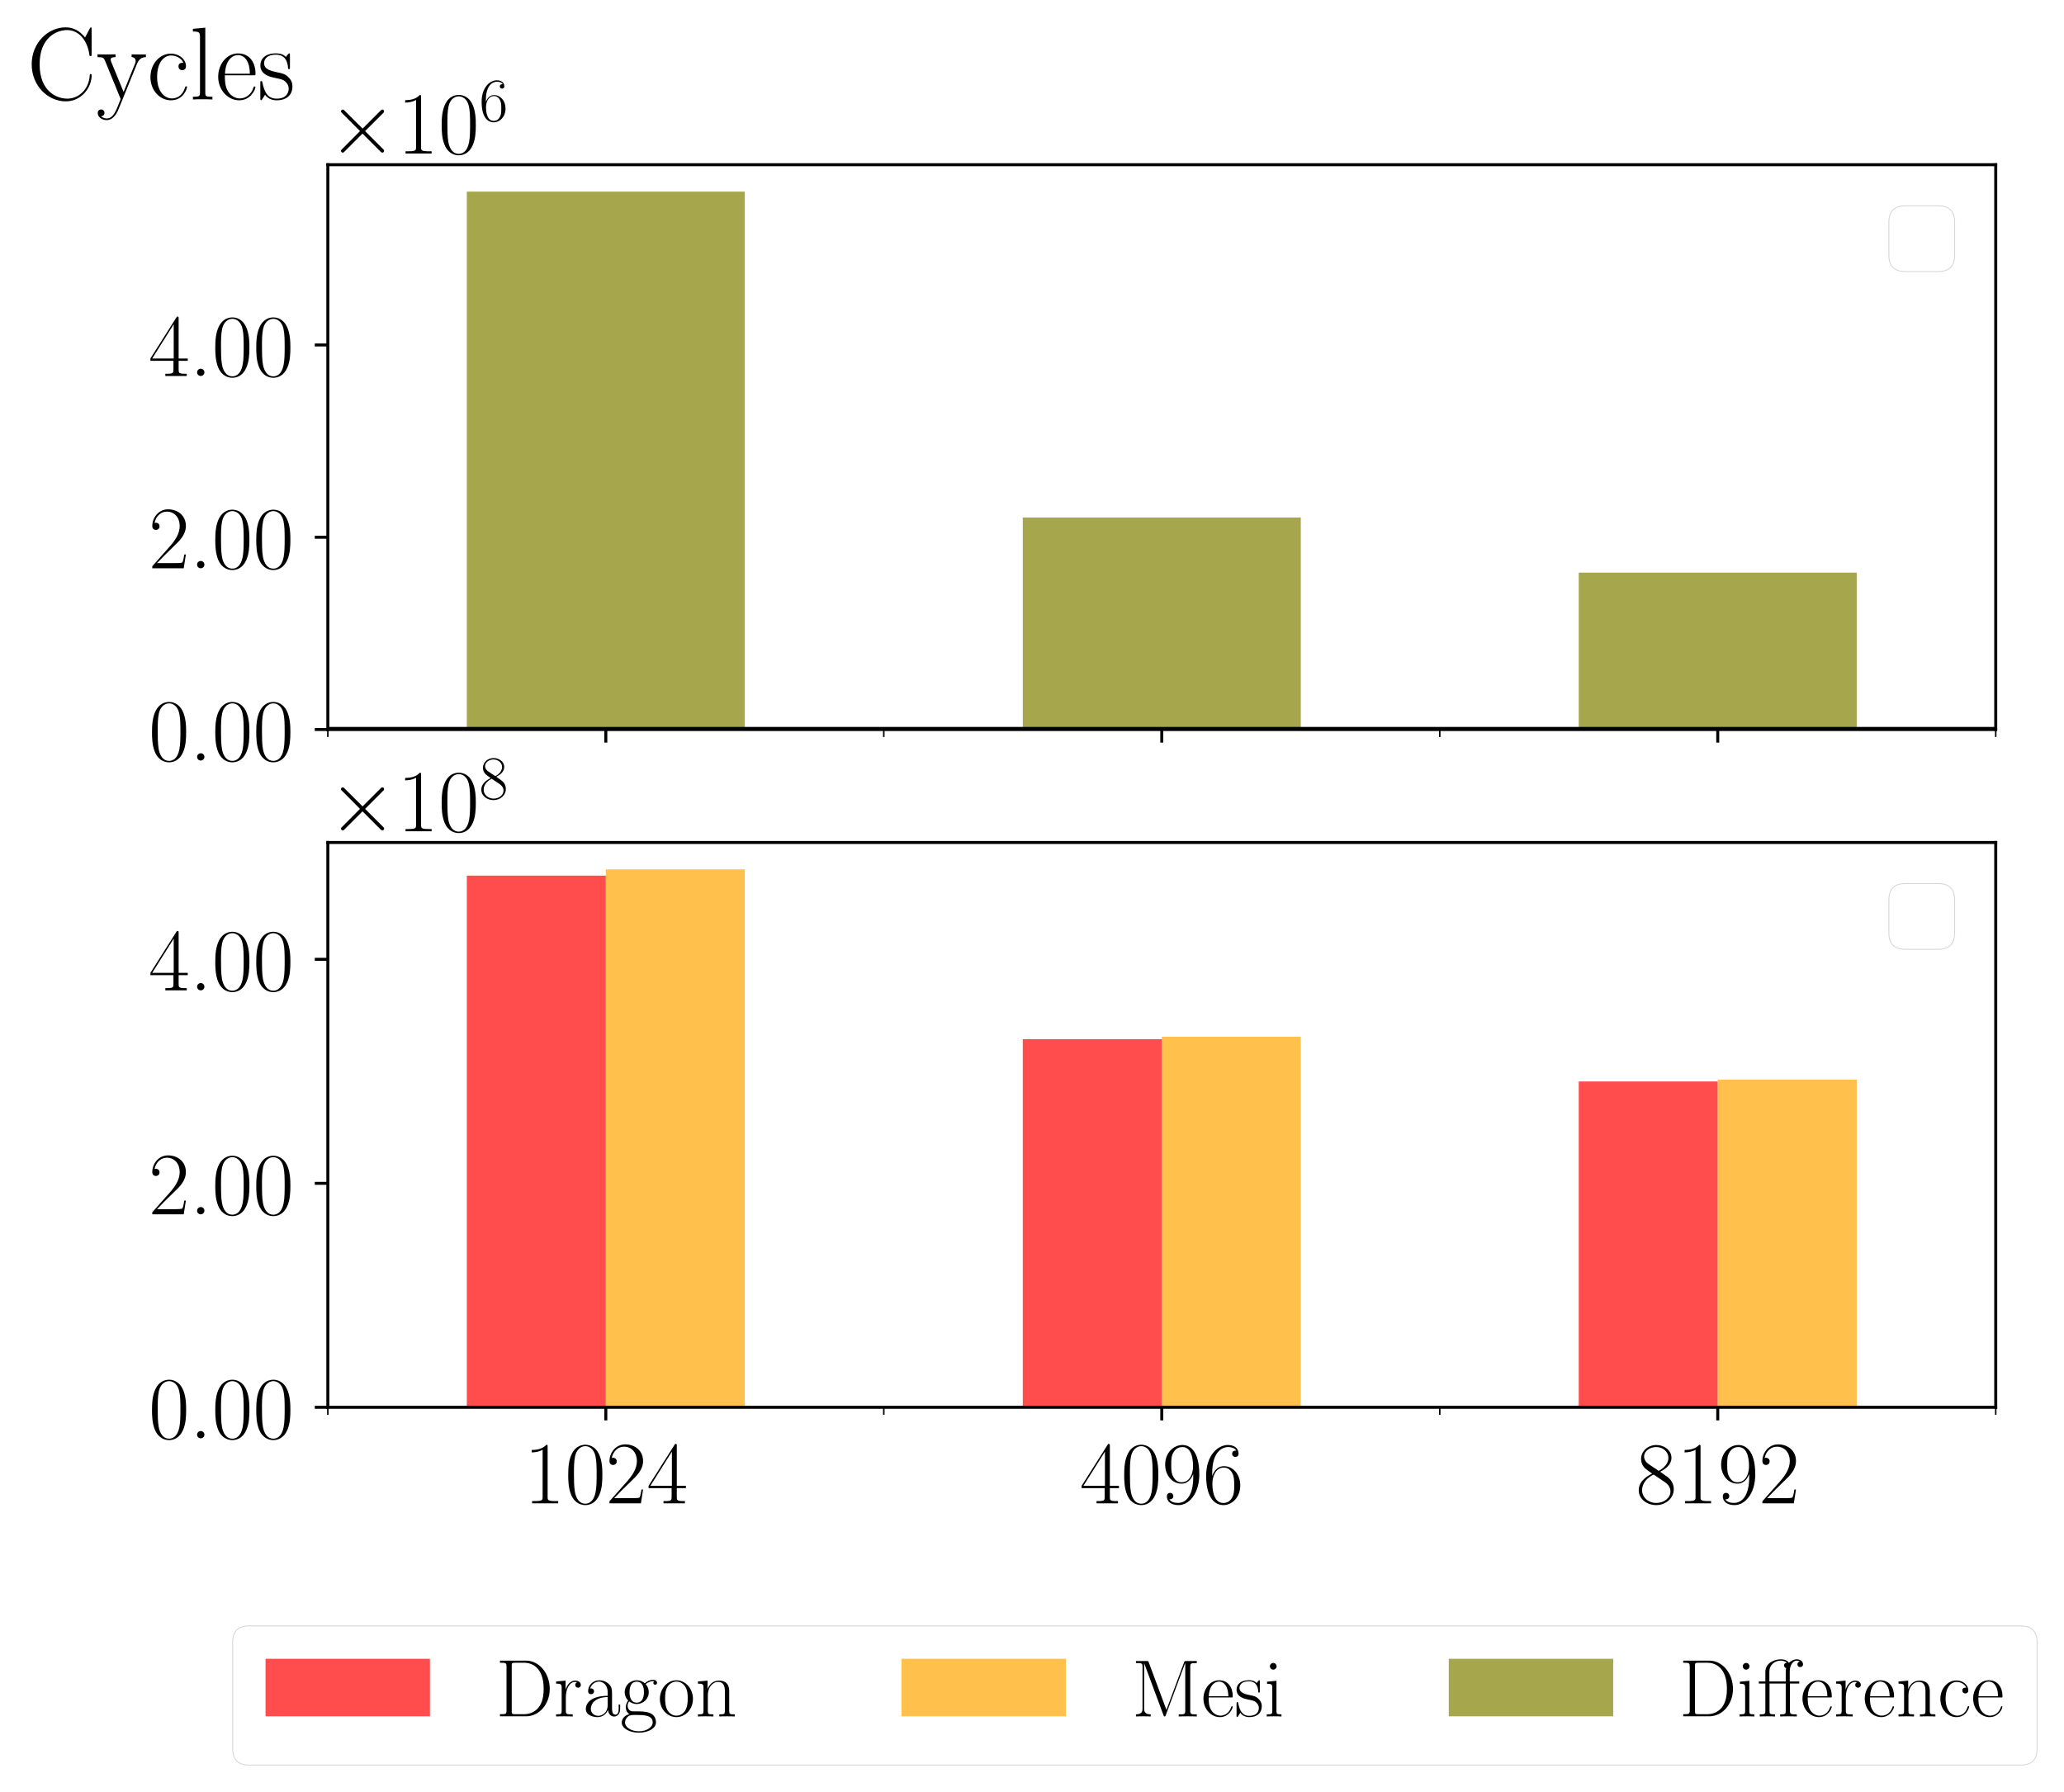
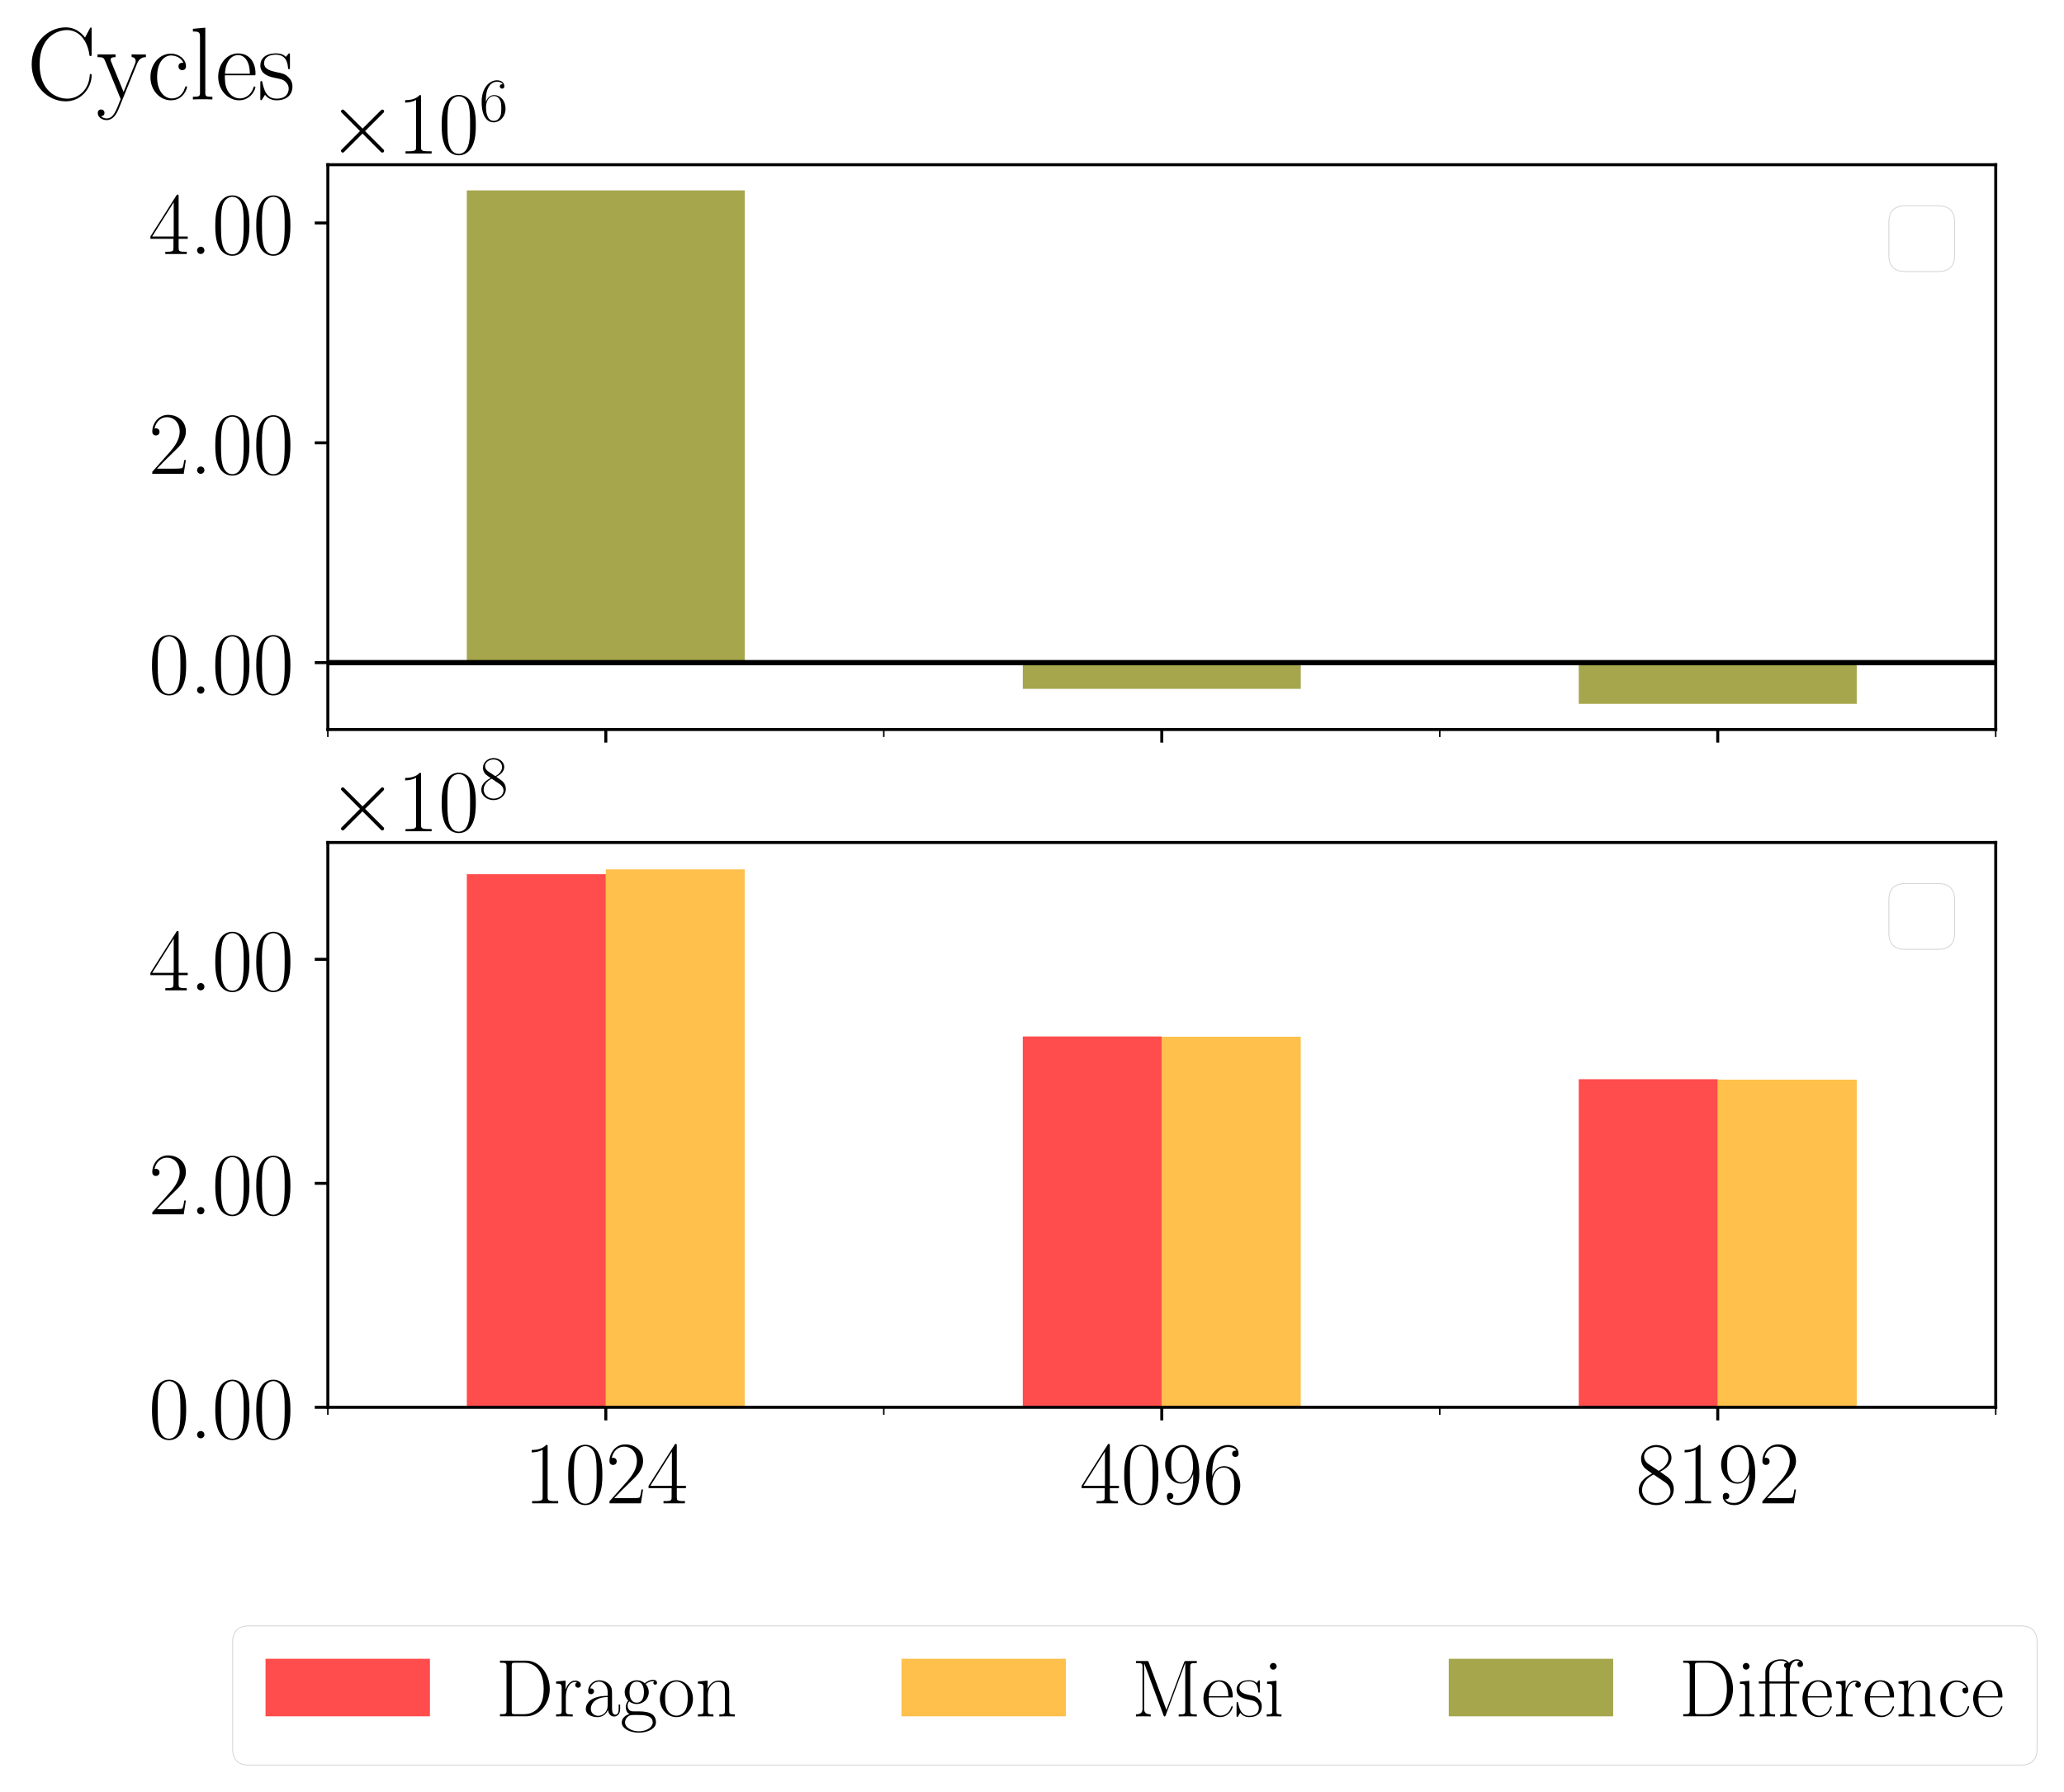
<svg xmlns="http://www.w3.org/2000/svg" xmlns:xlink="http://www.w3.org/1999/xlink" width="552.416pt" height="479.717pt" viewBox="0 0 552.416 479.717" version="1.1">
  <defs>
    <style type="text/css">*{stroke-linejoin: round; stroke-linecap: butt}</style>
  </defs>
  <g id="figure_1">
    <g id="patch_1">
      <path d="M 0 479.717  L 552.416 479.717  L 552.416 0  L 0 0  z " style="fill: #ffffff" />
    </g>
    <g id="axes_1">
      <g id="patch_2">
        <path d="M 87.743 195.294  L 534.143 195.294  L 534.143 44.094  L 87.743 44.094  z " style="fill: #ffffff" />
      </g>
      <g id="patch_3">
-         <path d="M 124.943 195.294  L 199.343 195.294  L 199.343 51.294  L 124.943 51.294  z " clip-path="url(#p1fa422c3d5)" style="fill: #808000; opacity: 0.7" />
+         <path d="M 124.943 177.388  L 199.343 177.388  L 199.343 50.966  L 124.943 50.966  z " clip-path="url(#p6aebdc18ae)" style="fill: #808000; opacity: 0.7" />
      </g>
      <g id="patch_4">
-         <path d="M 273.743 195.294  L 348.143 195.294  L 348.143 138.545  L 273.743 138.545  z " clip-path="url(#p1fa422c3d5)" style="fill: #808000; opacity: 0.7" />
+         <path d="M 273.743 177.388  L 348.143 177.388  L 348.143 184.404  L 273.743 184.404  z " clip-path="url(#p6aebdc18ae)" style="fill: #808000; opacity: 0.7" />
      </g>
      <g id="patch_5">
-         <path d="M 422.543 195.294  L 496.943 195.294  L 496.943 153.293  L 422.543 153.293  z " clip-path="url(#p1fa422c3d5)" style="fill: #808000; opacity: 0.7" />
+         <path d="M 422.543 177.388  L 496.943 177.388  L 496.943 188.421  L 422.543 188.421  z " clip-path="url(#p6aebdc18ae)" style="fill: #808000; opacity: 0.7" />
      </g>
      <g id="matplotlib.axis_1">
        <g id="xtick_1">
          <g id="line2d_1">
            <defs>
-               <path id="m0b8cc47522" d="M 0 0  L 0 3.5  " style="stroke: #000000; stroke-width: 0.8" />
+               <path id="mb12eac4c81" d="M 0 0  L 0 3.5  " style="stroke: #000000; stroke-width: 0.8" />
            </defs>
            <g>
-               <use xlink:href="#m0b8cc47522" x="162.143" y="195.294" style="stroke: #000000; stroke-width: 0.8" />
+               <use xlink:href="#mb12eac4c81" x="162.143" y="195.294" style="stroke: #000000; stroke-width: 0.8" />
            </g>
          </g>
        </g>
        <g id="xtick_2">
          <g id="line2d_2">
            <g>
-               <use xlink:href="#m0b8cc47522" x="310.943" y="195.294" style="stroke: #000000; stroke-width: 0.8" />
+               <use xlink:href="#mb12eac4c81" x="310.943" y="195.294" style="stroke: #000000; stroke-width: 0.8" />
            </g>
          </g>
        </g>
        <g id="xtick_3">
          <g id="line2d_3">
            <g>
-               <use xlink:href="#m0b8cc47522" x="459.743" y="195.294" style="stroke: #000000; stroke-width: 0.8" />
+               <use xlink:href="#mb12eac4c81" x="459.743" y="195.294" style="stroke: #000000; stroke-width: 0.8" />
            </g>
          </g>
        </g>
        <g id="xtick_4">
          <g id="line2d_4">
            <defs>
-               <path id="mc7b2e8ed2b" d="M 0 0  L 0 2  " style="stroke: #000000; stroke-width: 0.4" />
+               <path id="mfd53635448" d="M 0 0  L 0 2  " style="stroke: #000000; stroke-width: 0.4" />
            </defs>
            <g>
-               <use xlink:href="#mc7b2e8ed2b" x="87.743" y="195.294" style="stroke: #000000; stroke-width: 0.4" />
+               <use xlink:href="#mfd53635448" x="87.743" y="195.294" style="stroke: #000000; stroke-width: 0.4" />
            </g>
          </g>
        </g>
        <g id="xtick_5">
          <g id="line2d_5">
            <g>
-               <use xlink:href="#mc7b2e8ed2b" x="236.543" y="195.294" style="stroke: #000000; stroke-width: 0.4" />
+               <use xlink:href="#mfd53635448" x="236.543" y="195.294" style="stroke: #000000; stroke-width: 0.4" />
            </g>
          </g>
        </g>
        <g id="xtick_6">
          <g id="line2d_6">
            <g>
-               <use xlink:href="#mc7b2e8ed2b" x="385.343" y="195.294" style="stroke: #000000; stroke-width: 0.4" />
+               <use xlink:href="#mfd53635448" x="385.343" y="195.294" style="stroke: #000000; stroke-width: 0.4" />
            </g>
          </g>
        </g>
        <g id="xtick_7">
          <g id="line2d_7">
            <g>
-               <use xlink:href="#mc7b2e8ed2b" x="534.143" y="195.294" style="stroke: #000000; stroke-width: 0.4" />
+               <use xlink:href="#mfd53635448" x="534.143" y="195.294" style="stroke: #000000; stroke-width: 0.4" />
            </g>
          </g>
        </g>
      </g>
      <g id="matplotlib.axis_2">
        <g id="ytick_1">
          <g id="line2d_8">
            <defs>
-               <path id="m616d4e0078" d="M 0 0  L -3.5 0  " style="stroke: #000000; stroke-width: 0.8" />
+               <path id="maf682ff4fd" d="M 0 0  L -3.5 0  " style="stroke: #000000; stroke-width: 0.8" />
            </defs>
            <g>
-               <use xlink:href="#m616d4e0078" x="87.743" y="195.294" style="stroke: #000000; stroke-width: 0.8" />
+               <use xlink:href="#maf682ff4fd" x="87.743" y="177.388" style="stroke: #000000; stroke-width: 0.8" />
            </g>
          </g>
          <g id="text_1">
-             <g transform="translate(39.77631 203.5959)scale(0.24 -0.24)">
+             <g transform="translate(39.77631 185.6899)scale(0.24 -0.24)">
              <defs>
                <path id="CMR17-30" d="M 2688 2025  C 2688 2416 2682 3080 2413 3591  C 2176 4039 1798 4198 1466 4198  C 1158 4198 768 4058 525 3597  C 269 3118 243 2524 243 2025  C 243 1661 250 1106 448 619  C 723 -39 1216 -128 1466 -128  C 1760 -128 2208 -7 2470 600  C 2662 1042 2688 1559 2688 2025  z M 1466 -26  C 1056 -26 813 325 723 812  C 653 1188 653 1738 653 2096  C 653 2588 653 2997 736 3387  C 858 3929 1216 4096 1466 4096  C 1728 4096 2067 3923 2189 3400  C 2272 3036 2278 2607 2278 2096  C 2278 1680 2278 1169 2202 792  C 2067 95 1690 -26 1466 -26  z " transform="scale(0.015625)" />
                <path id="CMR17-2e" d="M 1062 261  C 1062 420 934 522 800 522  C 672 522 538 420 538 261  C 538 102 666 0 800 0  C 928 0 1062 102 1062 261  z " transform="scale(0.015625)" />
              </defs>
              <use xlink:href="#CMR17-30" transform="scale(0.996264)" />
              <use xlink:href="#CMR17-2e" transform="translate(45.69048 0)scale(0.996264)" />
              <use xlink:href="#CMR17-30" transform="translate(70.56154 0)scale(0.996264)" />
              <use xlink:href="#CMR17-30" transform="translate(116.252 0)scale(0.996264)" />
            </g>
          </g>
        </g>
        <g id="ytick_2">
          <g id="line2d_9">
            <g>
-               <use xlink:href="#m616d4e0078" x="87.743" y="143.822" style="stroke: #000000; stroke-width: 0.8" />
+               <use xlink:href="#maf682ff4fd" x="87.743" y="118.539" style="stroke: #000000; stroke-width: 0.8" />
            </g>
          </g>
          <g id="text_2">
-             <g transform="translate(39.77631 152.1238)scale(0.24 -0.24)">
+             <g transform="translate(39.77631 126.8414)scale(0.24 -0.24)">
              <defs>
                <path id="CMR17-32" d="M 2669 989  L 2554 989  C 2490 536 2438 459 2413 420  C 2381 369 1920 369 1830 369  L 602 369  C 832 619 1280 1072 1824 1597  C 2214 1967 2669 2402 2669 3035  C 2669 3790 2067 4224 1395 4224  C 691 4224 262 3604 262 3030  C 262 2780 448 2748 525 2748  C 589 2748 781 2787 781 3010  C 781 3207 614 3264 525 3264  C 486 3264 448 3258 422 3245  C 544 3790 915 4058 1306 4058  C 1862 4058 2227 3617 2227 3035  C 2227 2479 1901 2000 1536 1584  L 262 146  L 262 0  L 2515 0  L 2669 989  z " transform="scale(0.015625)" />
              </defs>
              <use xlink:href="#CMR17-32" transform="scale(0.996264)" />
              <use xlink:href="#CMR17-2e" transform="translate(45.69048 0)scale(0.996264)" />
              <use xlink:href="#CMR17-30" transform="translate(70.56154 0)scale(0.996264)" />
              <use xlink:href="#CMR17-30" transform="translate(116.252 0)scale(0.996264)" />
            </g>
          </g>
        </g>
        <g id="ytick_3">
          <g id="line2d_10">
            <g>
-               <use xlink:href="#m616d4e0078" x="87.743" y="92.349" style="stroke: #000000; stroke-width: 0.8" />
+               <use xlink:href="#maf682ff4fd" x="87.743" y="59.691" style="stroke: #000000; stroke-width: 0.8" />
            </g>
          </g>
          <g id="text_3">
-             <g transform="translate(39.77631 100.6517)scale(0.24 -0.24)">
+             <g transform="translate(39.77631 67.99285)scale(0.24 -0.24)">
              <defs>
                <path id="CMR17-34" d="M 2150 4122  C 2150 4256 2144 4256 2029 4256  L 128 1254  L 128 1088  L 1779 1088  L 1779 457  C 1779 224 1766 160 1318 160  L 1197 160  L 1197 0  C 1402 0 1747 0 1965 0  C 2182 0 2528 0 2733 0  L 2733 160  L 2611 160  C 2163 160 2150 224 2150 457  L 2150 1088  L 2803 1088  L 2803 1254  L 2150 1254  L 2150 4122  z M 1798 3703  L 1798 1254  L 256 1254  L 1798 3703  z " transform="scale(0.015625)" />
              </defs>
              <use xlink:href="#CMR17-34" transform="scale(0.996264)" />
              <use xlink:href="#CMR17-2e" transform="translate(45.69048 0)scale(0.996264)" />
              <use xlink:href="#CMR17-30" transform="translate(70.56154 0)scale(0.996264)" />
              <use xlink:href="#CMR17-30" transform="translate(116.252 0)scale(0.996264)" />
            </g>
          </g>
        </g>
        <g id="text_4">
          <g transform="translate(7.2 26.5718)scale(0.28 -0.28)">
            <defs>
              <path id="CMR17-43" d="M 3974 4289  C 3974 4403 3968 4410 3930 4410  C 3904 4410 3898 4403 3853 4327  L 3571 3792  C 3258 4187 2874 4416 2381 4416  C 1286 4416 294 3456 294 2148  C 294 826 1286 -128 2387 -128  C 3366 -128 3974 730 3974 1461  C 3974 1524 3974 1550 3917 1550  C 3866 1550 3866 1531 3859 1474  C 3808 585 3168 38 2477 38  C 1824 38 781 495 781 2147  C 781 3805 1843 4250 2464 4250  C 3187 4250 3712 3628 3834 2745  C 3846 2668 3846 2655 3904 2655  C 3974 2655 3974 2668 3974 2783  L 3974 4289  z " transform="scale(0.015625)" />
              <path id="CMR17-79" d="M 2496 2197  C 2656 2586 2944 2586 3034 2586  L 3034 2752  C 2912 2752 2752 2752 2630 2752  C 2496 2752 2285 2752 2157 2758  L 2157 2592  C 2400 2573 2406 2394 2406 2343  C 2406 2280 2394 2248 2362 2171  L 1664 449  L 902 2306  C 870 2382 870 2426 870 2433  C 870 2573 1018 2586 1171 2586  L 1171 2758  C 1018 2752 742 2752 582 2752  C 410 2752 205 2752 64 2758  L 64 2586  C 410 2586 448 2554 531 2350  L 1485 15  C 1197 -738 1030 -1178 627 -1178  C 557 -1178 397 -1159 282 -1044  C 429 -1031 493 -942 493 -833  C 493 -725 416 -629 288 -629  C 147 -629 77 -725 77 -840  C 77 -1095 339 -1280 627 -1280  C 998 -1280 1229 -922 1357 -604  L 2496 2197  z " transform="scale(0.015625)" />
              <path id="CMR17-63" d="M 2234 2240  C 2112 2240 1933 2240 1933 2017  C 1933 1838 2080 1787 2163 1787  C 2208 1787 2394 1807 2394 2024  C 2394 2467 1958 2803 1466 2803  C 787 2803 211 2178 211 1363  C 211 516 813 -64 1466 -64  C 2259 -64 2458 677 2458 748  C 2458 774 2451 793 2406 793  C 2362 793 2355 787 2330 703  C 2163 180 1798 51 1523 51  C 1114 51 621 427 621 1369  C 621 2338 1094 2688 1472 2688  C 1722 2688 2093 2573 2234 2240  z " transform="scale(0.015625)" />
              <path id="CMR17-6c" d="M 979 4396  L 218 4326  L 218 4160  C 595 4160 653 4122 653 3817  L 653 426  C 653 184 627 153 218 153  L 218 -13  C 371 0 653 0 813 0  C 979 0 1261 0 1414 -13  L 1414 153  C 1005 153 979 178 979 426  L 979 4396  z " transform="scale(0.015625)" />
              <path id="CMR17-65" d="M 2438 1472  C 2464 1498 2464 1511 2464 1576  C 2464 2238 2118 2816 1389 2816  C 710 2816 173 2169 173 1383  C 173 551 781 -64 1459 -64  C 2176 -64 2458 607 2458 740  C 2458 784 2419 784 2406 784  C 2362 784 2355 771 2330 696  C 2189 265 1837 51 1504 51  C 1229 51 954 203 781 480  C 582 803 582 1176 582 1472  L 2438 1472  z M 589 1568  C 634 2505 1126 2714 1382 2714  C 1818 2714 2112 2297 2118 1568  L 589 1568  z " transform="scale(0.015625)" />
              <path id="CMR17-73" d="M 1978 2697  C 1978 2813 1971 2819 1933 2819  C 1907 2819 1901 2813 1824 2717  C 1805 2691 1747 2626 1728 2601  C 1523 2819 1235 2819 1126 2819  C 416 2819 160 2447 160 2076  C 160 1498 813 1365 998 1325  C 1402 1243 1542 1217 1677 1101  C 1760 1025 1901 884 1901 654  C 1901 384 1747 38 1158 38  C 602 38 403 460 288 1021  C 269 1110 269 1117 218 1117  C 166 1117 160 1110 160 983  L 160 63  C 160 -51 166 -58 205 -58  C 237 -58 243 -51 275 0  C 314 57 410 211 448 276  C 576 103 800 -64 1158 -64  C 1792 -64 2131 283 2131 784  C 2131 1112 1958 1285 1875 1362  C 1683 1561 1459 1606 1190 1657  C 838 1735 390 1825 390 2217  C 390 2383 480 2737 1126 2737  C 1811 2737 1850 2094 1862 1888  C 1869 1856 1901 1849 1920 1849  C 1978 1849 1978 1869 1978 1978  L 1978 2697  z " transform="scale(0.015625)" />
            </defs>
            <use xlink:href="#CMR17-43" transform="scale(0.996264)" />
            <use xlink:href="#CMR17-79" transform="translate(66.50988 0)scale(0.996264)" />
            <use xlink:href="#CMR17-63" transform="translate(114.8028 0)scale(0.996264)" />
            <use xlink:href="#CMR17-6c" transform="translate(155.2885 0)scale(0.996264)" />
            <use xlink:href="#CMR17-65" transform="translate(180.1595 0)scale(0.996264)" />
            <use xlink:href="#CMR17-73" transform="translate(220.6452 0)scale(0.996264)" />
          </g>
        </g>
        <g id="text_5">
          <g transform="translate(87.7425 41.09368)scale(0.24 -0.24)">
            <defs>
              <path id="CMSY10-2" d="M 2490 1785  L 1210 3059  C 1133 3136 1120 3148 1069 3148  C 1005 3148 941 3091 941 3020  C 941 2976 954 2963 1024 2892  L 2304 1606  L 1024 320  C 954 249 941 236 941 192  C 941 121 1005 64 1069 64  C 1120 64 1133 76 1210 153  L 2483 1427  L 3808 102  C 3821 96 3866 64 3904 64  C 3981 64 4032 121 4032 192  C 4032 204 4032 230 4013 262  C 4006 275 2989 1280 2669 1606  L 3840 2777  C 3872 2816 3968 2899 4000 2937  C 4006 2950 4032 2976 4032 3020  C 4032 3091 3981 3148 3904 3148  C 3853 3148 3827 3123 3757 3052  L 2490 1785  z " transform="scale(0.015625)" />
              <path id="CMR17-31" d="M 1702 4058  C 1702 4192 1696 4192 1606 4192  C 1357 3916 979 3827 621 3827  C 602 3827 570 3827 563 3808  C 557 3795 557 3782 557 3648  C 755 3648 1088 3686 1344 3839  L 1344 461  C 1344 236 1331 160 781 160  L 589 160  L 589 0  C 896 0 1216 0 1523 0  C 1830 0 2150 0 2458 0  L 2458 160  L 2266 160  C 1715 160 1702 230 1702 458  L 1702 4058  z " transform="scale(0.015625)" />
              <path id="CMR17-36" d="M 678 2176  C 678 3690 1395 4032 1811 4032  C 1946 4032 2272 4009 2400 3776  C 2298 3776 2106 3776 2106 3553  C 2106 3381 2246 3323 2336 3323  C 2394 3323 2566 3348 2566 3560  C 2566 3954 2246 4179 1805 4179  C 1043 4179 243 3390 243 1984  C 243 253 966 -128 1478 -128  C 2099 -128 2688 427 2688 1283  C 2688 2081 2170 2662 1517 2662  C 1126 2662 838 2407 678 1960  L 678 2176  z M 1478 25  C 691 25 691 1200 691 1436  C 691 1896 909 2560 1504 2560  C 1613 2560 1926 2560 2138 2120  C 2253 1870 2253 1609 2253 1289  C 2253 944 2253 690 2118 434  C 1978 171 1773 25 1478 25  z " transform="scale(0.015625)" />
            </defs>
            <use xlink:href="#CMSY10-2" transform="scale(0.996264)" />
            <use xlink:href="#CMR17-31" transform="translate(77.48747 0)scale(0.996264)" />
            <use xlink:href="#CMR17-30" transform="translate(123.1779 0)scale(0.996264)" />
            <use xlink:href="#CMR17-36" transform="translate(168.8684 36.15364)scale(0.697382)" />
          </g>
        </g>
      </g>
      <g id="line2d_11">
-         <path d="M 87.743 195.294  L 534.143 195.294  " clip-path="url(#p1fa422c3d5)" style="fill: none; stroke: #000000; stroke-width: 1.4; stroke-linecap: square" />
+         <path d="M 87.743 177.388  L 534.143 177.388  " clip-path="url(#p6aebdc18ae)" style="fill: none; stroke: #000000; stroke-width: 1.4; stroke-linecap: square" />
      </g>
      <g id="patch_6">
        <path d="M 87.743 195.294  L 87.743 44.094  " style="fill: none; stroke: #000000; stroke-width: 0.8; stroke-linejoin: miter; stroke-linecap: square" />
      </g>
      <g id="patch_7">
        <path d="M 534.143 195.294  L 534.143 44.094  " style="fill: none; stroke: #000000; stroke-width: 0.8; stroke-linejoin: miter; stroke-linecap: square" />
      </g>
      <g id="patch_8">
        <path d="M 87.743 195.294  L 534.143 195.294  " style="fill: none; stroke: #000000; stroke-width: 0.8; stroke-linejoin: miter; stroke-linecap: square" />
      </g>
      <g id="patch_9">
        <path d="M 87.743 44.094  L 534.143 44.094  " style="fill: none; stroke: #000000; stroke-width: 0.8; stroke-linejoin: miter; stroke-linecap: square" />
      </g>
      <g id="legend_1">
        <g id="patch_10">
          <path d="M 509.943 72.694  L 518.743 72.694  Q 523.143 72.694 523.143 68.294  L 523.143 59.494  Q 523.143 55.094 518.743 55.094  L 509.943 55.094  Q 505.543 55.094 505.543 59.494  L 505.543 68.294  Q 505.543 72.694 509.943 72.694  z " style="fill: #ffffff; opacity: 0.8; stroke: #cccccc; stroke-width: 0.24; stroke-linejoin: miter" />
        </g>
      </g>
    </g>
    <g id="axes_2">
      <g id="patch_11">
        <path d="M 87.743 376.734  L 534.143 376.734  L 534.143 225.534  L 87.743 225.534  z " style="fill: #ffffff" />
      </g>
      <g id="patch_12">
-         <path d="M 124.943 376.734  L 162.143 376.734  L 162.143 234.411  L 124.943 234.411  z " clip-path="url(#p13ed44c18e)" style="fill: #ff0000; opacity: 0.7" />
+         <path d="M 124.943 376.734  L 162.143 376.734  L 162.143 234.022  L 124.943 234.022  z " clip-path="url(#pa2037cbee2)" style="fill: #ff0000; opacity: 0.7" />
      </g>
      <g id="patch_13">
-         <path d="M 273.743 376.734  L 310.943 376.734  L 310.943 278.194  L 273.743 278.194  z " clip-path="url(#p13ed44c18e)" style="fill: #ff0000; opacity: 0.7" />
+         <path d="M 273.743 376.734  L 310.943 376.734  L 310.943 277.462  L 273.743 277.462  z " clip-path="url(#pa2037cbee2)" style="fill: #ff0000; opacity: 0.7" />
      </g>
      <g id="patch_14">
-         <path d="M 422.543 376.734  L 459.743 376.734  L 459.743 289.508  L 422.543 289.508  z " clip-path="url(#p13ed44c18e)" style="fill: #ff0000; opacity: 0.7" />
+         <path d="M 422.543 376.734  L 459.743 376.734  L 459.743 288.907  L 422.543 288.907  z " clip-path="url(#pa2037cbee2)" style="fill: #ff0000; opacity: 0.7" />
      </g>
      <g id="patch_15">
-         <path d="M 162.143 376.734  L 199.343 376.734  L 199.343 232.734  L 162.143 232.734  z " clip-path="url(#p13ed44c18e)" style="fill: #ffa500; opacity: 0.7" />
+         <path d="M 162.143 376.734  L 199.343 376.734  L 199.343 232.734  L 162.143 232.734  z " clip-path="url(#pa2037cbee2)" style="fill: #ffa500; opacity: 0.7" />
      </g>
      <g id="patch_16">
-         <path d="M 310.943 376.734  L 348.143 376.734  L 348.143 277.533  L 310.943 277.533  z " clip-path="url(#p13ed44c18e)" style="fill: #ffa500; opacity: 0.7" />
+         <path d="M 310.943 376.734  L 348.143 376.734  L 348.143 277.533  L 310.943 277.533  z " clip-path="url(#pa2037cbee2)" style="fill: #ffa500; opacity: 0.7" />
      </g>
      <g id="patch_17">
-         <path d="M 459.743 376.734  L 496.943 376.734  L 496.943 289.019  L 459.743 289.019  z " clip-path="url(#p13ed44c18e)" style="fill: #ffa500; opacity: 0.7" />
+         <path d="M 459.743 376.734  L 496.943 376.734  L 496.943 289.019  L 459.743 289.019  z " clip-path="url(#pa2037cbee2)" style="fill: #ffa500; opacity: 0.7" />
      </g>
      <g id="matplotlib.axis_3">
        <g id="xtick_8">
          <g id="line2d_12">
            <g>
-               <use xlink:href="#m0b8cc47522" x="162.143" y="376.734" style="stroke: #000000; stroke-width: 0.8" />
+               <use xlink:href="#mb12eac4c81" x="162.143" y="376.734" style="stroke: #000000; stroke-width: 0.8" />
            </g>
          </g>
          <g id="text_6">
            <g transform="translate(140.2111 402.4381)scale(0.24 -0.24)">
              <use xlink:href="#CMR17-31" transform="scale(0.996264)" />
              <use xlink:href="#CMR17-30" transform="translate(45.69048 0)scale(0.996264)" />
              <use xlink:href="#CMR17-32" transform="translate(91.38095 0)scale(0.996264)" />
              <use xlink:href="#CMR17-34" transform="translate(137.0714 0)scale(0.996264)" />
            </g>
          </g>
        </g>
        <g id="xtick_9">
          <g id="line2d_13">
            <g>
-               <use xlink:href="#m0b8cc47522" x="310.943" y="376.734" style="stroke: #000000; stroke-width: 0.8" />
+               <use xlink:href="#mb12eac4c81" x="310.943" y="376.734" style="stroke: #000000; stroke-width: 0.8" />
            </g>
          </g>
          <g id="text_7">
            <g transform="translate(289.0111 402.4381)scale(0.24 -0.24)">
              <defs>
                <path id="CMR17-39" d="M 2253 1864  C 2253 464 1670 31 1190 31  C 1043 31 685 31 538 294  C 704 268 826 357 826 518  C 826 692 685 749 595 749  C 538 749 365 723 365 506  C 365 71 742 -128 1203 -128  C 1939 -128 2688 674 2688 2073  C 2688 3817 1971 4179 1485 4179  C 851 4179 243 3628 243 2778  C 243 1991 762 1408 1414 1408  C 1952 1408 2189 1903 2253 2112  L 2253 1864  z M 1427 1510  C 1254 1510 1011 1542 813 1922  C 678 2169 678 2461 678 2771  C 678 3146 678 3405 858 3684  C 947 3817 1114 4032 1485 4032  C 2240 4032 2240 2885 2240 2632  C 2240 2182 2035 1510 1427 1510  z " transform="scale(0.015625)" />
              </defs>
              <use xlink:href="#CMR17-34" transform="scale(0.996264)" />
              <use xlink:href="#CMR17-30" transform="translate(45.69048 0)scale(0.996264)" />
              <use xlink:href="#CMR17-39" transform="translate(91.38095 0)scale(0.996264)" />
              <use xlink:href="#CMR17-36" transform="translate(137.0714 0)scale(0.996264)" />
            </g>
          </g>
        </g>
        <g id="xtick_10">
          <g id="line2d_14">
            <g>
-               <use xlink:href="#m0b8cc47522" x="459.743" y="376.734" style="stroke: #000000; stroke-width: 0.8" />
+               <use xlink:href="#mb12eac4c81" x="459.743" y="376.734" style="stroke: #000000; stroke-width: 0.8" />
            </g>
          </g>
          <g id="text_8">
            <g transform="translate(437.8111 402.4381)scale(0.24 -0.24)">
              <defs>
                <path id="CMR17-38" d="M 1741 2264  C 2144 2467 2554 2773 2554 3263  C 2554 3841 1990 4179 1472 4179  C 890 4179 378 3759 378 3180  C 378 3021 416 2747 666 2505  C 730 2442 998 2251 1171 2130  C 883 1983 211 1634 211 934  C 211 279 838 -128 1459 -128  C 2144 -128 2720 362 2720 1010  C 2720 1590 2330 1857 2074 2029  L 1741 2264  z M 902 2822  C 851 2854 595 3051 595 3351  C 595 3739 998 4032 1459 4032  C 1965 4032 2336 3676 2336 3262  C 2336 2669 1670 2331 1638 2331  C 1632 2331 1626 2331 1574 2370  L 902 2822  z M 2080 1519  C 2176 1449 2483 1240 2483 851  C 2483 381 2010 25 1472 25  C 890 25 448 438 448 940  C 448 1443 838 1862 1280 2060  L 2080 1519  z " transform="scale(0.015625)" />
              </defs>
              <use xlink:href="#CMR17-38" transform="scale(0.996264)" />
              <use xlink:href="#CMR17-31" transform="translate(45.69048 0)scale(0.996264)" />
              <use xlink:href="#CMR17-39" transform="translate(91.38095 0)scale(0.996264)" />
              <use xlink:href="#CMR17-32" transform="translate(137.0714 0)scale(0.996264)" />
            </g>
          </g>
        </g>
        <g id="xtick_11">
          <g id="line2d_15">
            <g>
-               <use xlink:href="#mc7b2e8ed2b" x="87.743" y="376.734" style="stroke: #000000; stroke-width: 0.4" />
+               <use xlink:href="#mfd53635448" x="87.743" y="376.734" style="stroke: #000000; stroke-width: 0.4" />
            </g>
          </g>
        </g>
        <g id="xtick_12">
          <g id="line2d_16">
            <g>
-               <use xlink:href="#mc7b2e8ed2b" x="236.543" y="376.734" style="stroke: #000000; stroke-width: 0.4" />
+               <use xlink:href="#mfd53635448" x="236.543" y="376.734" style="stroke: #000000; stroke-width: 0.4" />
            </g>
          </g>
        </g>
        <g id="xtick_13">
          <g id="line2d_17">
            <g>
-               <use xlink:href="#mc7b2e8ed2b" x="385.343" y="376.734" style="stroke: #000000; stroke-width: 0.4" />
+               <use xlink:href="#mfd53635448" x="385.343" y="376.734" style="stroke: #000000; stroke-width: 0.4" />
            </g>
          </g>
        </g>
        <g id="xtick_14">
          <g id="line2d_18">
            <g>
-               <use xlink:href="#mc7b2e8ed2b" x="534.143" y="376.734" style="stroke: #000000; stroke-width: 0.4" />
+               <use xlink:href="#mfd53635448" x="534.143" y="376.734" style="stroke: #000000; stroke-width: 0.4" />
            </g>
          </g>
        </g>
      </g>
      <g id="matplotlib.axis_4">
        <g id="ytick_4">
          <g id="line2d_19">
            <g>
-               <use xlink:href="#m616d4e0078" x="87.743" y="376.734" style="stroke: #000000; stroke-width: 0.8" />
+               <use xlink:href="#maf682ff4fd" x="87.743" y="376.734" style="stroke: #000000; stroke-width: 0.8" />
            </g>
          </g>
          <g id="text_9">
            <g transform="translate(39.77631 385.0359)scale(0.24 -0.24)">
              <use xlink:href="#CMR17-30" transform="scale(0.996264)" />
              <use xlink:href="#CMR17-2e" transform="translate(45.69048 0)scale(0.996264)" />
              <use xlink:href="#CMR17-30" transform="translate(70.56154 0)scale(0.996264)" />
              <use xlink:href="#CMR17-30" transform="translate(116.252 0)scale(0.996264)" />
            </g>
          </g>
        </g>
        <g id="ytick_5">
          <g id="line2d_20">
            <g>
-               <use xlink:href="#m616d4e0078" x="87.743" y="316.774" style="stroke: #000000; stroke-width: 0.8" />
+               <use xlink:href="#maf682ff4fd" x="87.743" y="316.774" style="stroke: #000000; stroke-width: 0.8" />
            </g>
          </g>
          <g id="text_10">
            <g transform="translate(39.77631 325.0765)scale(0.24 -0.24)">
              <use xlink:href="#CMR17-32" transform="scale(0.996264)" />
              <use xlink:href="#CMR17-2e" transform="translate(45.69048 0)scale(0.996264)" />
              <use xlink:href="#CMR17-30" transform="translate(70.56154 0)scale(0.996264)" />
              <use xlink:href="#CMR17-30" transform="translate(116.252 0)scale(0.996264)" />
            </g>
          </g>
        </g>
        <g id="ytick_6">
          <g id="line2d_21">
            <g>
-               <use xlink:href="#m616d4e0078" x="87.743" y="256.815" style="stroke: #000000; stroke-width: 0.8" />
+               <use xlink:href="#maf682ff4fd" x="87.743" y="256.815" style="stroke: #000000; stroke-width: 0.8" />
            </g>
          </g>
          <g id="text_11">
            <g transform="translate(39.77631 265.1171)scale(0.24 -0.24)">
              <use xlink:href="#CMR17-34" transform="scale(0.996264)" />
              <use xlink:href="#CMR17-2e" transform="translate(45.69048 0)scale(0.996264)" />
              <use xlink:href="#CMR17-30" transform="translate(70.56154 0)scale(0.996264)" />
              <use xlink:href="#CMR17-30" transform="translate(116.252 0)scale(0.996264)" />
            </g>
          </g>
        </g>
        <g id="text_12">
          <g transform="translate(87.7425 222.5337)scale(0.24 -0.24)">
            <use xlink:href="#CMSY10-2" transform="scale(0.996264)" />
            <use xlink:href="#CMR17-31" transform="translate(77.48747 0)scale(0.996264)" />
            <use xlink:href="#CMR17-30" transform="translate(123.1779 0)scale(0.996264)" />
            <use xlink:href="#CMR17-38" transform="translate(168.8684 36.15364)scale(0.697382)" />
          </g>
        </g>
      </g>
      <g id="patch_18">
        <path d="M 87.743 376.734  L 87.743 225.534  " style="fill: none; stroke: #000000; stroke-width: 0.8; stroke-linejoin: miter; stroke-linecap: square" />
      </g>
      <g id="patch_19">
        <path d="M 534.143 376.734  L 534.143 225.534  " style="fill: none; stroke: #000000; stroke-width: 0.8; stroke-linejoin: miter; stroke-linecap: square" />
      </g>
      <g id="patch_20">
        <path d="M 87.743 376.734  L 534.143 376.734  " style="fill: none; stroke: #000000; stroke-width: 0.8; stroke-linejoin: miter; stroke-linecap: square" />
      </g>
      <g id="patch_21">
        <path d="M 87.743 225.534  L 534.143 225.534  " style="fill: none; stroke: #000000; stroke-width: 0.8; stroke-linejoin: miter; stroke-linecap: square" />
      </g>
      <g id="legend_2">
        <g id="patch_22">
          <path d="M 509.943 254.134  L 518.743 254.134  Q 523.143 254.134 523.143 249.734  L 523.143 240.934  Q 523.143 236.534 518.743 236.534  L 509.943 236.534  Q 505.543 236.534 505.543 240.934  L 505.543 249.734  Q 505.543 254.134 509.943 254.134  z " style="fill: #ffffff; opacity: 0.8; stroke: #cccccc; stroke-width: 0.24; stroke-linejoin: miter" />
        </g>
      </g>
    </g>
    <g id="legend_3">
      <g id="patch_23">
        <path d="M 66.669 472.517  L 540.816 472.517  Q 545.216 472.517 545.216 468.117  L 545.216 439.654  Q 545.216 435.254 540.816 435.254  L 66.669 435.254  Q 62.269 435.254 62.269 439.654  L 62.269 468.117  Q 62.269 472.517 66.669 472.517  z " style="fill: #ffffff; opacity: 0.8; stroke: #cccccc; stroke-width: 0.24; stroke-linejoin: miter" />
      </g>
      <g id="patch_24">
        <path d="M 71.069 459.454  L 115.069 459.454  L 115.069 444.054  L 71.069 444.054  z " style="fill: #ff0000; opacity: 0.7" />
      </g>
      <g id="text_13">
        <g transform="translate(132.669 459.4537)scale(0.22 -0.22)">
          <defs>
            <path id="CMR17-44" d="M 333 4352  L 333 4186  C 774 4186 845 4186 845 3900  L 845 452  C 845 166 774 166 333 166  L 333 0  L 2368 0  C 3398 0 4224 943 4224 2141  C 4224 3346 3411 4352 2368 4352  L 333 4352  z M 1523 166  C 1267 166 1254 197 1254 414  L 1254 3938  C 1254 4155 1267 4186 1523 4186  L 2240 4186  C 2771 4186 3750 3874 3750 2141  C 3750 1242 3488 879 3366 707  C 3213 510 2848 166 2240 166  L 1523 166  z " transform="scale(0.015625)" />
            <path id="CMR17-72" d="M 960 1497  C 960 2112 1222 2688 1702 2688  C 1747 2688 1792 2682 1837 2662  C 1837 2662 1696 2617 1696 2452  C 1696 2298 1818 2234 1914 2234  C 1990 2234 2131 2279 2131 2458  C 2131 2663 1926 2790 1709 2790  C 1222 2790 1011 2317 947 2093  L 941 2093  L 941 2790  L 198 2720  L 198 2554  C 576 2554 634 2515 634 2208  L 634 428  C 634 184 608 153 198 153  L 198 -13  C 352 0 646 0 813 0  C 998 0 1325 0 1498 -13  L 1498 153  C 1037 153 960 153 960 440  L 960 1497  z " transform="scale(0.015625)" />
            <path id="CMR17-61" d="M 2304 1653  C 2304 2072 2304 2294 2035 2543  C 1798 2752 1523 2816 1306 2816  C 800 2816 435 2407 435 1971  C 435 1728 627 1728 666 1728  C 749 1728 896 1778 896 1954  C 896 2112 774 2181 666 2181  C 640 2181 608 2174 589 2168  C 723 2592 1069 2714 1293 2714  C 1613 2714 1965 2429 1965 1885  L 1965 1600  C 1587 1600 1133 1549 774 1357  C 371 1133 256 813 256 570  C 256 77 832 -64 1171 -64  C 1523 -64 1850 139 1990 511  C 2003 233 2182 -18 2464 -18  C 2598 -18 2938 70 2938 567  L 2938 920  L 2822 920  L 2822 562  C 2822 178 2650 128 2566 128  C 2304 128 2304 458 2304 738  L 2304 1653  z M 1965 870  C 1965 317 1568 38 1216 38  C 896 38 646 275 646 570  C 646 761 730 1100 1101 1305  C 1408 1478 1760 1504 1965 1504  L 1965 870  z " transform="scale(0.015625)" />
            <path id="CMR17-67" d="M 710 1164  C 832 1068 1043 960 1299 960  C 1805 960 2240 1357 2240 1888  C 2240 2054 2189 2310 1997 2509  C 2176 2692 2438 2752 2586 2752  C 2611 2752 2650 2752 2682 2734  C 2656 2728 2598 2703 2598 2605  C 2598 2527 2656 2471 2739 2471  C 2835 2471 2886 2533 2886 2614  C 2886 2731 2790 2854 2586 2854  C 2330 2854 2106 2738 1926 2580  C 1734 2753 1504 2816 1299 2816  C 794 2816 358 2419 358 1888  C 358 1522 570 1292 634 1228  C 442 1004 442 743 442 711  C 442 545 506 302 723 168  C 390 85 128 -169 128 -486  C 128 -943 736 -1280 1466 -1280  C 2170 -1280 2803 -956 2803 -479  C 2803 384 1856 384 1363 384  C 1216 384 954 384 922 391  C 723 423 589 602 589 826  C 589 883 589 1024 710 1164  z M 1299 1068  C 736 1068 736 1760 736 1889  C 736 2016 736 2708 1299 2708  C 1862 2708 1862 2016 1862 1889  C 1862 1760 1862 1068 1299 1068  z M 1466 -1171  C 826 -1171 384 -835 384 -486  C 384 -289 493 -105 634 -4  C 794 104 858 104 1293 104  C 1818 104 2547 104 2547 -486  C 2547 -835 2106 -1171 1466 -1171  z " transform="scale(0.015625)" />
            <path id="CMR17-6f" d="M 2758 1356  C 2758 2176 2163 2816 1466 2816  C 768 2816 173 2176 173 1356  C 173 551 768 -64 1466 -64  C 2163 -64 2758 551 2758 1356  z M 1466 51  C 1165 51 909 230 762 480  C 602 767 582 1126 582 1408  C 582 1677 595 2010 762 2298  C 890 2509 1139 2714 1466 2714  C 1754 2714 1997 2554 2150 2330  C 2349 2029 2349 1607 2349 1408  C 2349 1158 2336 775 2163 467  C 1984 173 1709 51 1466 51  z " transform="scale(0.015625)" />
            <path id="CMR17-6e" d="M 2656 1933  C 2656 2259 2592 2790 1837 2790  C 1331 2790 1069 2400 973 2144  L 966 2144  L 966 2790  L 211 2720  L 211 2554  C 589 2554 646 2515 646 2208  L 646 428  C 646 184 621 153 211 153  L 211 -13  C 365 0 646 0 813 0  C 979 0 1267 0 1421 -13  L 1421 153  C 1011 153 986 178 986 428  L 986 1658  C 986 2247 1344 2688 1792 2688  C 2266 2688 2317 2266 2317 1958  L 2317 428  C 2317 184 2291 153 1882 153  L 1882 -13  C 2035 0 2317 0 2483 0  C 2650 0 2938 0 3091 -13  L 3091 153  C 2682 153 2656 178 2656 428  L 2656 1933  z " transform="scale(0.015625)" />
          </defs>
          <use xlink:href="#CMR17-44" transform="scale(0.996264)" />
          <use xlink:href="#CMR17-72" transform="translate(70.39356 0)scale(0.996264)" />
          <use xlink:href="#CMR17-61" transform="translate(105.6743 0)scale(0.996264)" />
          <use xlink:href="#CMR17-67" transform="translate(151.3648 0)scale(0.996264)" />
          <use xlink:href="#CMR17-6f" transform="translate(197.0553 0)scale(0.996264)" />
          <use xlink:href="#CMR17-6e" transform="translate(242.7458 0)scale(0.996264)" />
        </g>
      </g>
      <g id="patch_25">
        <path d="M 241.27 459.454  L 285.27 459.454  L 285.27 444.054  L 241.27 444.054  z " style="fill: #ffa500; opacity: 0.7" />
      </g>
      <g id="text_14">
        <g transform="translate(302.87 459.4537)scale(0.22 -0.22)">
          <defs>
            <path id="CMR17-4d" d="M 1338 4224  C 1299 4320 1293 4320 1158 4320  L 339 4320  L 339 4160  C 781 4160 851 4160 851 3875  L 851 610  C 851 451 851 153 339 153  L 339 -13  C 486 0 755 0 915 0  C 1075 0 1344 0 1491 -13  L 1491 153  C 979 153 979 451 979 610  L 979 4135  L 986 4135  L 2490 89  C 2515 25 2528 -13 2579 -13  C 2630 -13 2643 25 2669 89  L 4186 4166  L 4192 4166  L 4192 438  C 4192 153 4122 153 3680 153  L 3680 -13  C 3853 0 4198 0 4384 0  C 4570 0 4922 0 5094 -13  L 5094 153  C 4653 153 4582 153 4582 438  L 4582 3875  C 4582 4160 4653 4160 5094 4160  L 5094 4320  L 4282 4320  C 4147 4320 4141 4314 4102 4218  L 2720 502  L 1338 4224  z " transform="scale(0.015625)" />
            <path id="CMR17-69" d="M 992 3909  C 992 4049 877 4170 730 4170  C 589 4170 467 4056 467 3909  C 467 3769 582 3648 730 3648  C 870 3648 992 3763 992 3909  z M 243 2706  L 243 2541  C 602 2541 653 2502 653 2197  L 653 427  C 653 184 627 153 218 153  L 218 -13  C 371 0 646 0 806 0  C 960 0 1222 0 1370 -13  L 1370 153  C 992 153 979 191 979 420  L 979 2776  L 243 2706  z " transform="scale(0.015625)" />
          </defs>
          <use xlink:href="#CMR17-4d" transform="scale(0.996264)" />
          <use xlink:href="#CMR17-65" transform="translate(84.68694 0)scale(0.996264)" />
          <use xlink:href="#CMR17-73" transform="translate(125.1726 0)scale(0.996264)" />
          <use xlink:href="#CMR17-69" transform="translate(160.9739 0)scale(0.996264)" />
        </g>
      </g>
      <g id="patch_26">
        <path d="M 387.756 459.454  L 431.756 459.454  L 431.756 444.054  L 387.756 444.054  z " style="fill: #808000; opacity: 0.7" />
      </g>
      <g id="text_15">
        <g transform="translate(449.3559 459.4537)scale(0.22 -0.22)">
          <defs>
            <path id="CMR17-b" d="M 2554 2560  L 3283 2560  L 3283 2725  L 2541 2725  L 2541 3494  C 2541 4022 2810 4352 3085 4352  C 3168 4352 3264 4327 3328 4282  C 3277 4269 3142 4225 3142 4067  C 3142 3901 3270 3850 3360 3850  C 3450 3850 3578 3901 3578 4067  C 3578 4308 3347 4454 3091 4454  C 2842 4454 2637 4333 2477 4181  C 2330 4390 2086 4454 1837 4454  C 1338 4454 634 4168 634 3469  L 634 2725  L 122 2725  L 122 2560  L 634 2560  L 634 427  C 634 184 608 153 198 153  L 198 -13  C 352 0 634 0 794 0  C 960 0 1242 0 1395 -13  L 1395 153  C 986 153 960 178 960 427  L 960 2560  L 2227 2560  L 2227 427  C 2227 184 2202 153 1792 153  L 1792 -13  C 1946 0 2240 0 2406 0  C 2592 0 2918 0 3091 -13  L 3091 153  C 2630 153 2554 153 2554 439  L 2554 2560  z M 947 2725  L 947 3469  C 947 4047 1395 4352 1824 4352  C 1920 4352 2170 4332 2323 4187  C 2208 4187 2099 4136 2099 3977  C 2099 3812 2246 3767 2259 3767  C 2227 3652 2227 3526 2227 3481  L 2227 2725  L 947 2725  z " transform="scale(0.015625)" />
          </defs>
          <use xlink:href="#CMR17-44" transform="scale(0.996264)" />
          <use xlink:href="#CMR17-69" transform="translate(70.39356 0)scale(0.996264)" />
          <use xlink:href="#CMR17-b" transform="translate(95.26461 0)scale(0.996264)" />
          <use xlink:href="#CMR17-65" transform="translate(147.6093 0)scale(0.996264)" />
          <use xlink:href="#CMR17-72" transform="translate(188.095 0)scale(0.996264)" />
          <use xlink:href="#CMR17-65" transform="translate(223.3757 0)scale(0.996264)" />
          <use xlink:href="#CMR17-6e" transform="translate(263.8614 0)scale(0.996264)" />
          <use xlink:href="#CMR17-63" transform="translate(314.7568 0)scale(0.996264)" />
          <use xlink:href="#CMR17-65" transform="translate(355.2424 0)scale(0.996264)" />
        </g>
      </g>
    </g>
  </g>
  <defs>
-     <clipPath id="p1fa422c3d5">
+     <clipPath id="p6aebdc18ae">
      <rect x="87.743" y="44.094" width="446.4" height="151.2" />
    </clipPath>
-     <clipPath id="p13ed44c18e">
+     <clipPath id="pa2037cbee2">
      <rect x="87.743" y="225.534" width="446.4" height="151.2" />
    </clipPath>
  </defs>
</svg>
